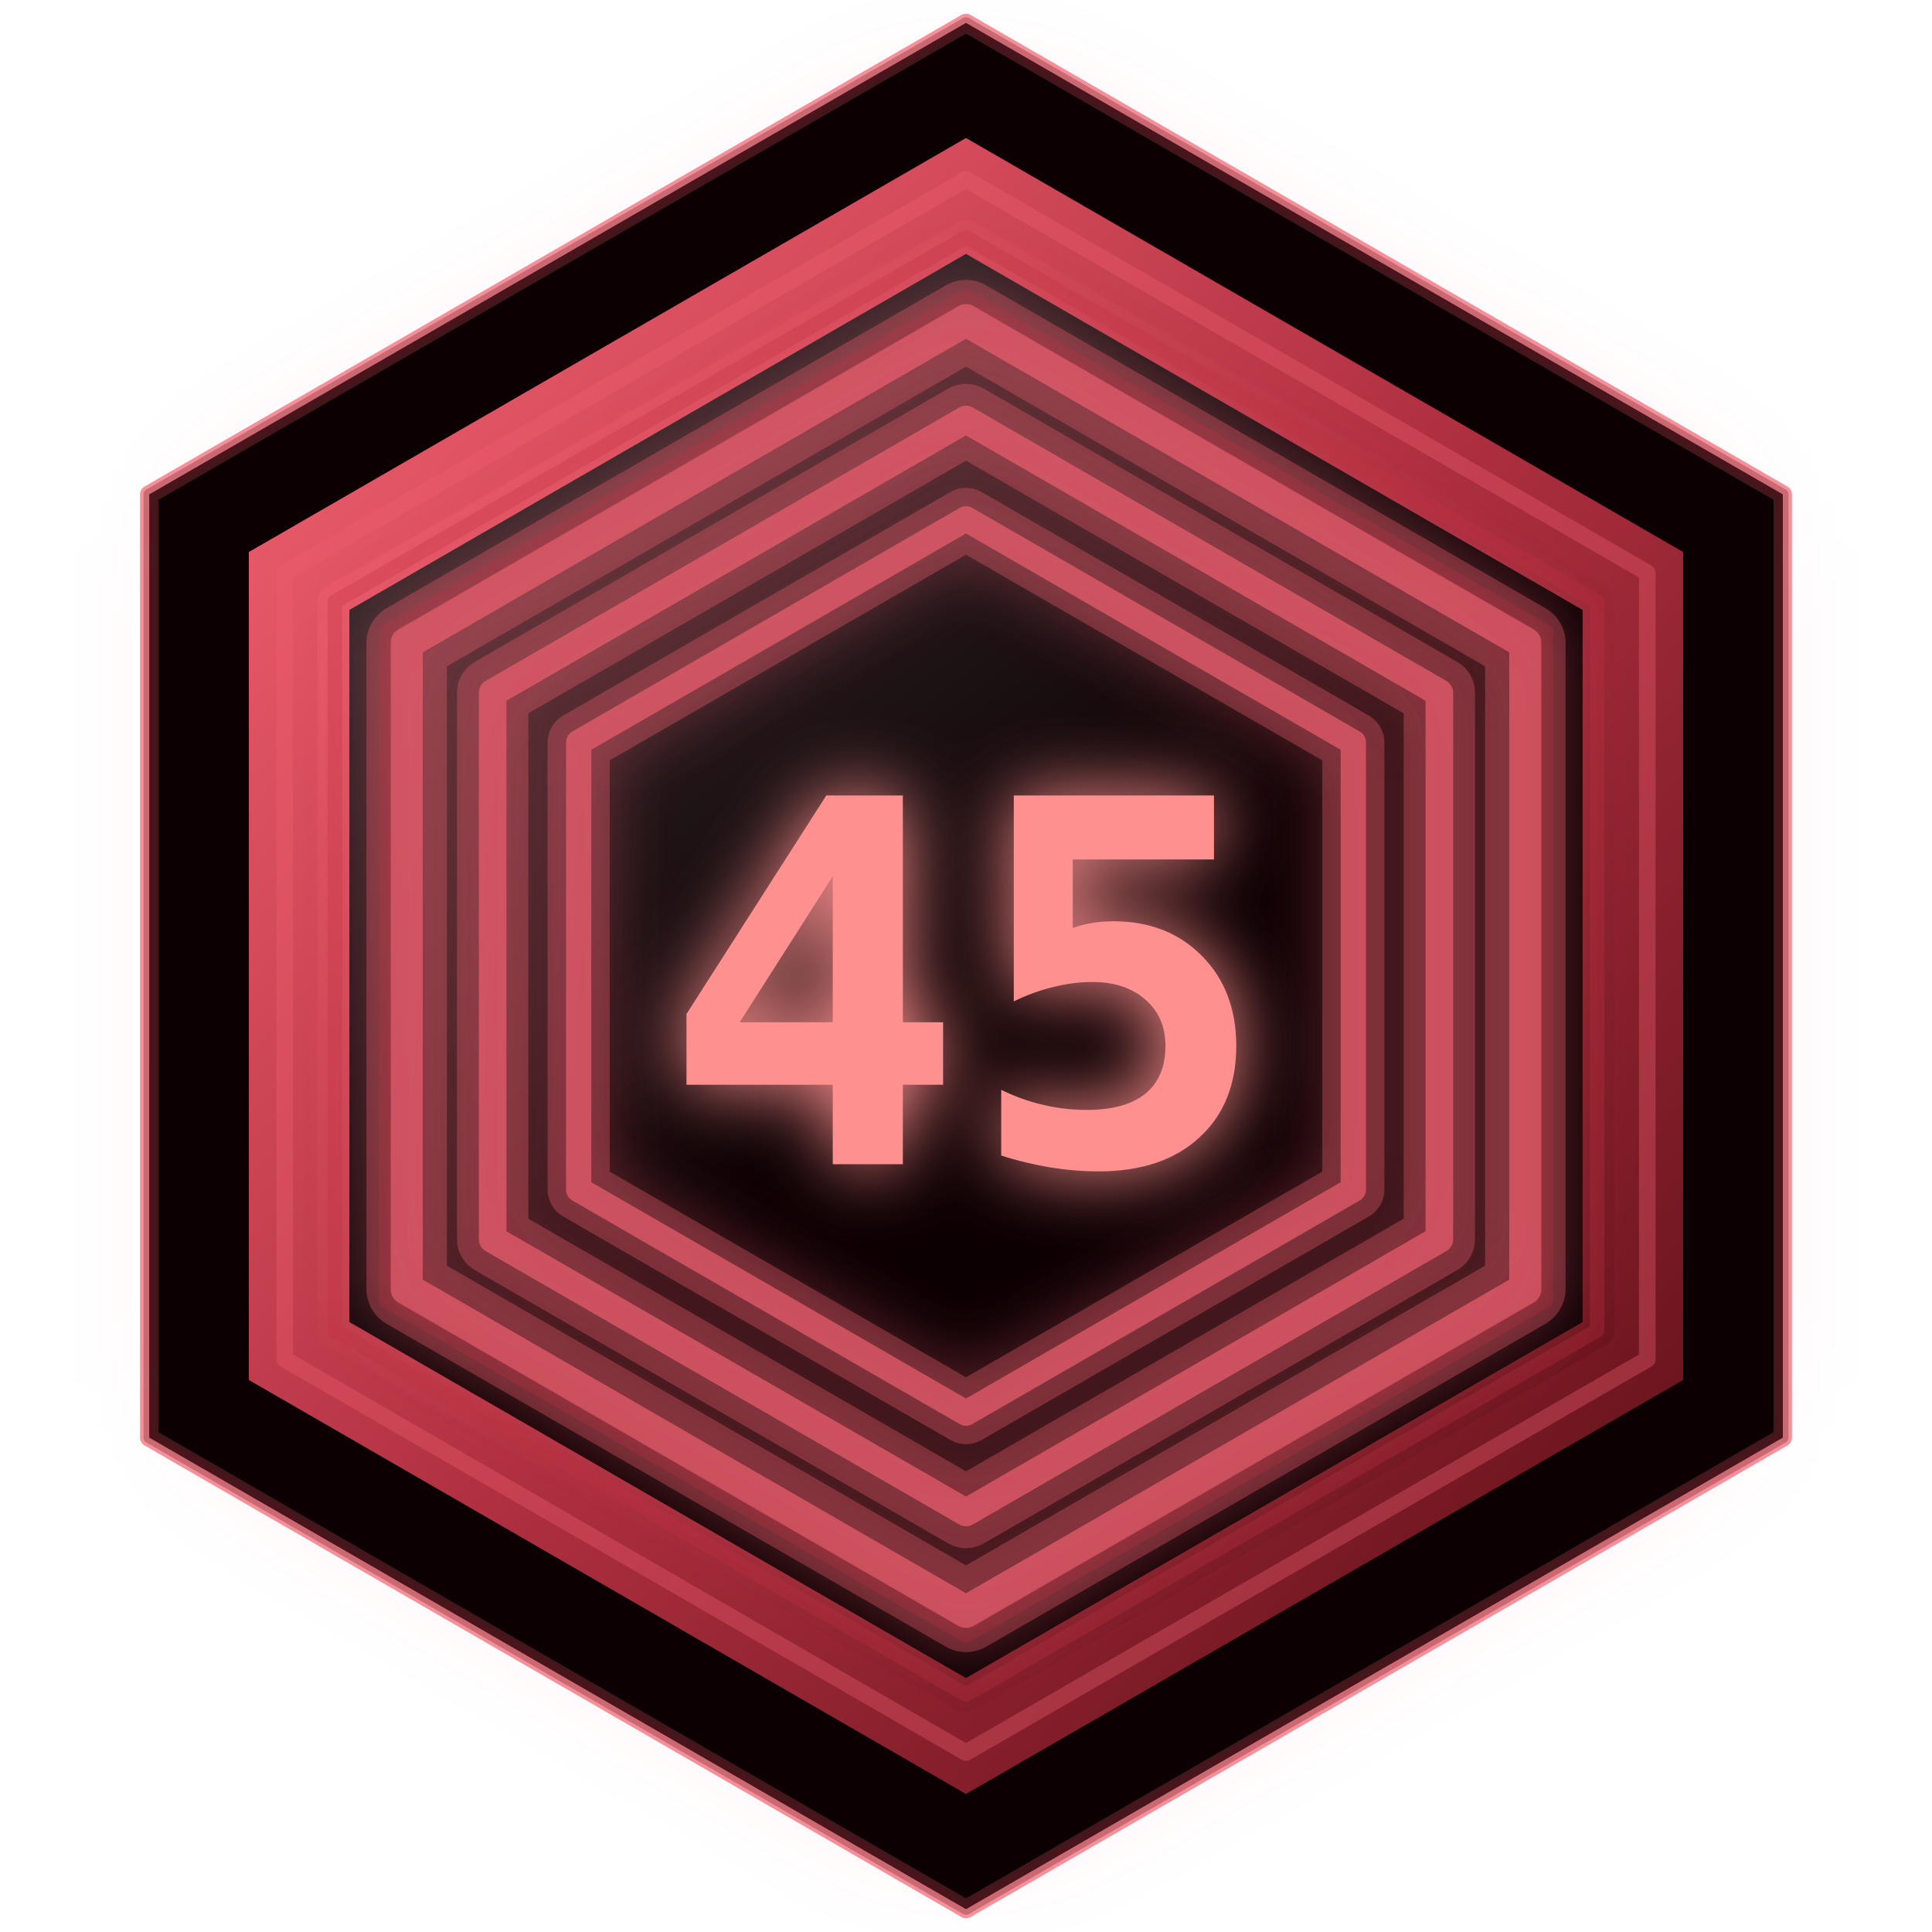
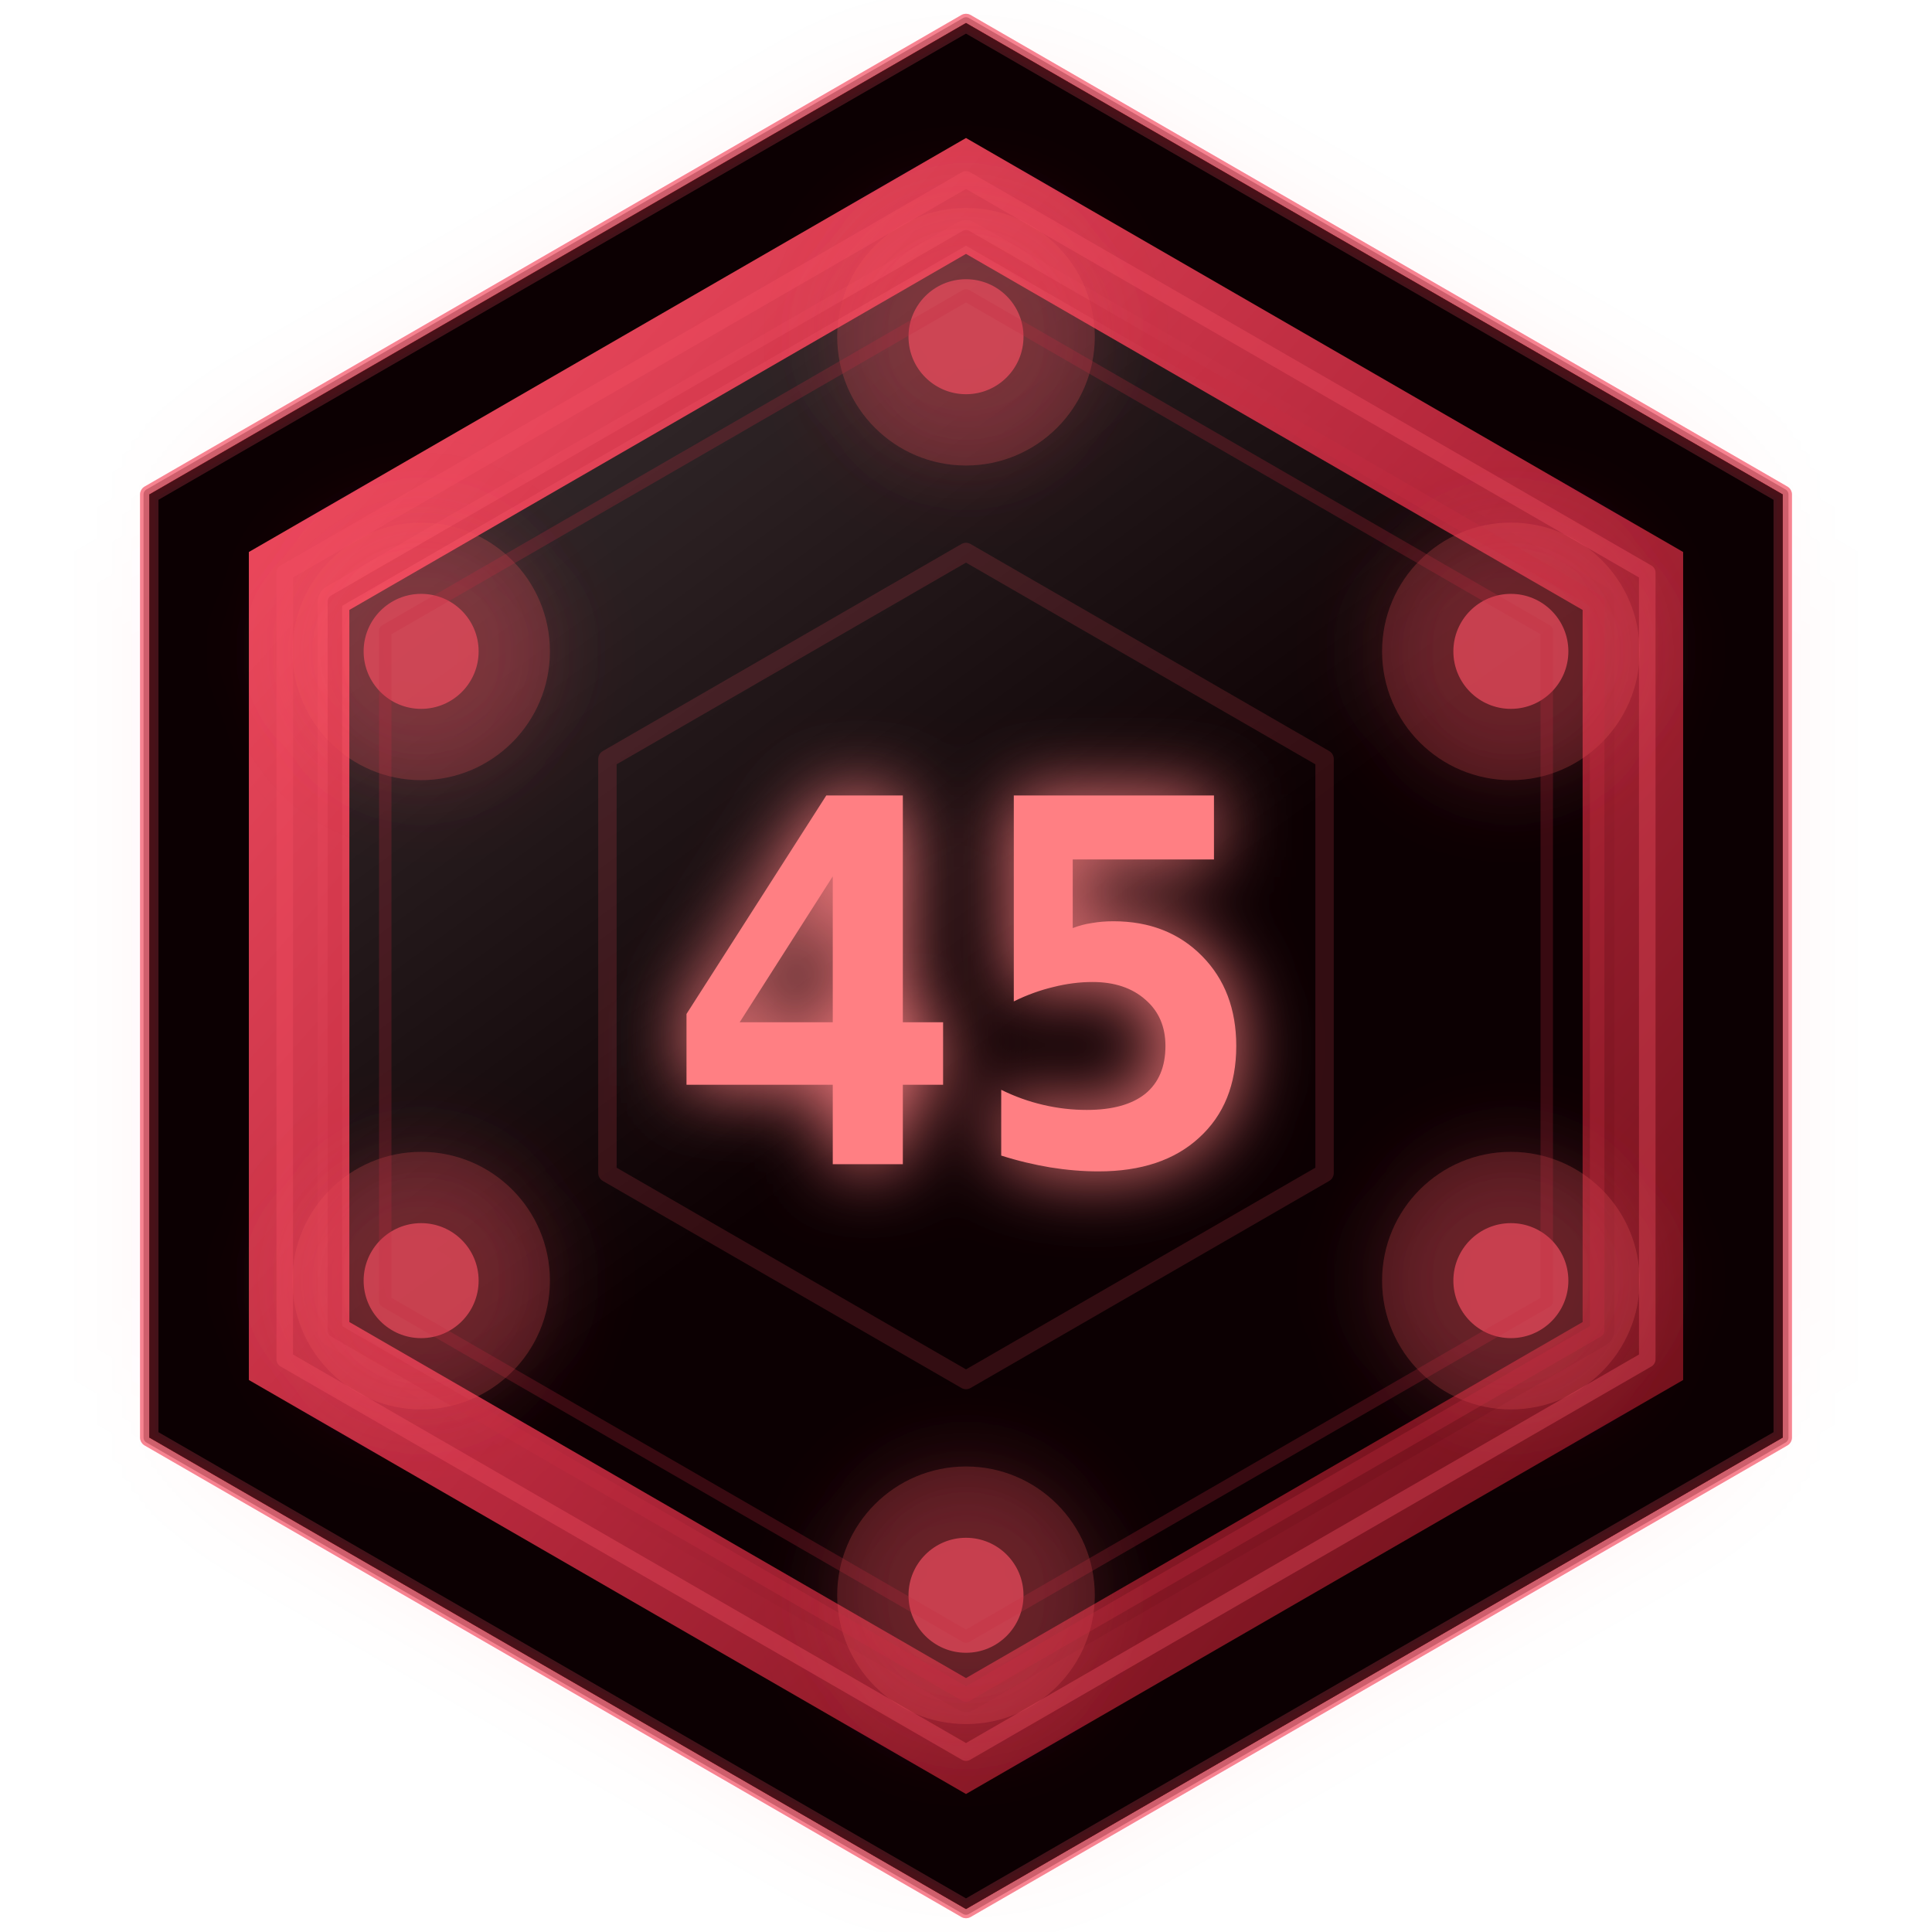
<svg xmlns="http://www.w3.org/2000/svg" width="84" height="84" viewBox="0 0 84 84" role="img" aria-label="Level 45 Badge">
  <defs>
    <radialGradient id="bglv45" cx="35%" cy="28%" r="72%">
      <stop offset="0%" stop-color="#0c0002" />
      <stop offset="100%" stop-color="#0c0002" />
    </radialGradient>
    <linearGradient id="rimlv45" x1="5%" y1="5%" x2="95%" y2="95%">
-       <stop offset="0%" stop-color="#f06070" />
-       <stop offset="50%" stop-color="#b03040" />
-       <stop offset="100%" stop-color="#601018" />
+       <stop offset="0%" stop-color="#f44e62" />
+       <stop offset="50%" stop-color="#b6283c" />
+       <stop offset="100%" stop-color="#660d16" />
    </linearGradient>
    <linearGradient id="shlv45" x1="18%" y1="0%" x2="82%" y2="100%">
      <stop offset="0%" stop-color="white" stop-opacity="0.18" />
      <stop offset="55%" stop-color="white" stop-opacity="0" />
    </linearGradient>
    <filter id="gllv45" x="-40%" y="-40%" width="180%" height="180%">
      <feGaussianBlur stdDeviation="1.6" result="b" />
      <feMerge>
        <feMergeNode in="b" />
        <feMergeNode in="SourceGraphic" />
      </feMerge>
    </filter>
    <filter id="halolv45" x="-35%" y="-35%" width="170%" height="170%">
      <feGaussianBlur stdDeviation="3.5" result="b" />
      <feMerge>
        <feMergeNode in="b" />
        <feMergeNode in="SourceGraphic" />
      </feMerge>
    </filter>
    <linearGradient id="pglv45_0" x1="5%" y1="0%" x2="95%" y2="100%">
-       <stop offset="0%" stop-color="#f06070" stop-opacity="0.95" />
-       <stop offset="38%" stop-color="#b03040" stop-opacity="0.90" />
-       <stop offset="100%" stop-color="#601018" stop-opacity="0.85" />
+       <stop offset="0%" stop-color="#f44e62" stop-opacity="0.95" />
+       <stop offset="38%" stop-color="#b6283c" stop-opacity="0.90" />
+       <stop offset="100%" stop-color="#660d16" stop-opacity="0.85" />
    </linearGradient>
    <linearGradient id="pglv45_1" x1="5%" y1="0%" x2="95%" y2="100%">
-       <stop offset="0%" stop-color="#f06070" stop-opacity="0.95" />
-       <stop offset="38%" stop-color="#b03040" stop-opacity="0.90" />
-       <stop offset="100%" stop-color="#601018" stop-opacity="0.85" />
+       <stop offset="0%" stop-color="#f44e62" stop-opacity="0.95" />
+       <stop offset="38%" stop-color="#b6283c" stop-opacity="0.90" />
+       <stop offset="100%" stop-color="#660d16" stop-opacity="0.85" />
    </linearGradient>
    <linearGradient id="pglv45_2" x1="5%" y1="0%" x2="95%" y2="100%">
-       <stop offset="0%" stop-color="#f06070" stop-opacity="0.95" />
-       <stop offset="38%" stop-color="#b03040" stop-opacity="0.90" />
-       <stop offset="100%" stop-color="#601018" stop-opacity="0.85" />
+       <stop offset="0%" stop-color="#f44e62" stop-opacity="0.95" />
+       <stop offset="38%" stop-color="#b6283c" stop-opacity="0.90" />
+       <stop offset="100%" stop-color="#660d16" stop-opacity="0.85" />
    </linearGradient>
    <linearGradient id="pglv45_3" x1="5%" y1="0%" x2="95%" y2="100%">
-       <stop offset="0%" stop-color="#f06070" stop-opacity="0.95" />
-       <stop offset="38%" stop-color="#b03040" stop-opacity="0.90" />
-       <stop offset="100%" stop-color="#601018" stop-opacity="0.85" />
+       <stop offset="0%" stop-color="#f44e62" stop-opacity="0.95" />
+       <stop offset="38%" stop-color="#b6283c" stop-opacity="0.90" />
+       <stop offset="100%" stop-color="#660d16" stop-opacity="0.85" />
    </linearGradient>
-     <filter id="rotGlowlv45" x="-30%" y="-30%" width="160%" height="160%">
-       <feGaussianBlur stdDeviation="1.4" result="b" />
+     <filter id="rotDotGlowlv45" x="-80%" y="-80%" width="360%" height="360%">
+       <feGaussianBlur stdDeviation="1.8" result="b" />
      <feMerge>
        <feMergeNode in="b" />
        <feMergeNode in="SourceGraphic" />
      </feMerge>
    </filter>
  </defs>
-   <path d="M73.18,24.00 L73.18,60.00 L42.00,78.00 L10.82,60.00 L10.82,24.00 L42.00,6.00Z" fill="#f06070" fill-opacity="0.28" filter="url(#halolv45)" />
+   <path d="M73.18,24.00 L73.18,60.00 L42.00,78.00 L10.82,60.00 L10.82,24.00 L42.00,6.00Z" fill="#f44e62" fill-opacity="0.28" filter="url(#halolv45)" />
  <path d="M75.98,22.38 L75.98,61.62 L42.00,81.24 L8.02,61.62 L8.02,22.38 L42.00,2.76Z" fill="url(#pglv45_0)" />
  <path d="M73.18,24.00 L73.18,60.00 L42.00,78.00 L10.82,60.00 L10.82,24.00 L42.00,6.00Z" fill="#0c0002" />
-   <path d="M75.98,22.38 L75.98,61.62 L42.00,81.24 L8.02,61.62 L8.02,22.38 L42.00,2.76Z" fill="none" stroke="#f06070" stroke-width="0.8" stroke-opacity="0.48" stroke-linejoin="round" />
-   <path d="M73.18,24.00 L73.18,60.00 L42.00,78.00 L10.82,60.00 L10.82,24.00 L42.00,6.00Z" fill="none" stroke="#601018" stroke-width="0.5" stroke-opacity="0.28" stroke-linejoin="round" />
+   <path d="M75.98,22.38 L75.98,61.62 L42.00,81.24 L8.02,61.62 L8.02,22.38 L42.00,2.76Z" fill="none" stroke="#f44e62" stroke-width="0.8" stroke-opacity="0.48" stroke-linejoin="round" />
+   <path d="M73.18,24.00 L73.18,60.00 L42.00,78.00 L10.82,60.00 L10.82,24.00 L42.00,6.00Z" fill="none" stroke="#660d16" stroke-width="0.5" stroke-opacity="0.28" stroke-linejoin="round" />
  <path d="M77.51,21.50 L77.51,62.50 L42.00,83.00 L6.49,62.50 L6.49,21.50 L42.00,1.00Z" fill="url(#pglv45_1)" />
  <path d="M75.98,22.38 L75.98,61.62 L42.00,81.24 L8.02,61.62 L8.02,22.38 L42.00,2.76Z" fill="#0c0002" />
-   <path d="M77.51,21.50 L77.51,62.50 L42.00,83.00 L6.49,62.50 L6.49,21.50 L42.00,1.00Z" fill="none" stroke="#f06070" stroke-width="0.8" stroke-opacity="0.40" stroke-linejoin="round" />
-   <path d="M75.98,22.38 L75.98,61.62 L42.00,81.24 L8.02,61.62 L8.02,22.38 L42.00,2.76Z" fill="none" stroke="#601018" stroke-width="0.5" stroke-opacity="0.24" stroke-linejoin="round" />
+   <path d="M77.51,21.50 L77.51,62.50 L42.00,83.00 L6.49,62.50 L6.49,21.50 L42.00,1.00Z" fill="none" stroke="#f44e62" stroke-width="0.8" stroke-opacity="0.40" stroke-linejoin="round" />
+   <path d="M75.98,22.38 L75.98,61.62 L42.00,81.24 L8.02,61.62 L8.02,22.38 L42.00,2.76Z" fill="none" stroke="#660d16" stroke-width="0.5" stroke-opacity="0.24" stroke-linejoin="round" />
  <path d="M77.51,21.50 L77.51,62.50 L42.00,83.00 L6.49,62.50 L6.49,21.50 L42.00,1.00Z" fill="url(#pglv45_2)" />
  <path d="M77.51,21.50 L77.51,62.50 L42.00,83.00 L6.49,62.50 L6.49,21.50 L42.00,1.00Z" fill="#0c0002" />
-   <path d="M77.51,21.50 L77.51,62.50 L42.00,83.00 L6.49,62.50 L6.49,21.50 L42.00,1.00Z" fill="none" stroke="#f06070" stroke-width="0.8" stroke-opacity="0.32" stroke-linejoin="round" />
-   <path d="M77.51,21.50 L77.51,62.50 L42.00,83.00 L6.49,62.50 L6.49,21.50 L42.00,1.00Z" fill="none" stroke="#601018" stroke-width="0.5" stroke-opacity="0.20" stroke-linejoin="round" />
+   <path d="M77.51,21.50 L77.51,62.50 L42.00,83.00 L6.49,62.50 L6.49,21.50 L42.00,1.00Z" fill="none" stroke="#f44e62" stroke-width="0.8" stroke-opacity="0.32" stroke-linejoin="round" />
+   <path d="M77.51,21.50 L77.51,62.50 L42.00,83.00 L6.49,62.50 L6.49,21.50 L42.00,1.00Z" fill="none" stroke="#660d16" stroke-width="0.5" stroke-opacity="0.20" stroke-linejoin="round" />
  <path d="M77.51,21.50 L77.51,62.50 L42.00,83.00 L6.49,62.50 L6.49,21.50 L42.00,1.00Z" fill="url(#pglv45_3)" />
  <path d="M77.51,21.50 L77.51,62.50 L42.00,83.00 L6.49,62.50 L6.49,21.50 L42.00,1.00Z" fill="#0c0002" />
-   <path d="M77.51,21.50 L77.51,62.50 L42.00,83.00 L6.49,62.50 L6.49,21.50 L42.00,1.00Z" fill="none" stroke="#f06070" stroke-width="0.8" stroke-opacity="0.24" stroke-linejoin="round" />
-   <path d="M77.51,21.50 L77.51,62.50 L42.00,83.00 L6.49,62.50 L6.49,21.50 L42.00,1.00Z" fill="none" stroke="#601018" stroke-width="0.5" stroke-opacity="0.16" stroke-linejoin="round" />
+   <path d="M77.51,21.50 L77.51,62.50 L42.00,83.00 L6.49,62.50 L6.49,21.50 L42.00,1.00Z" fill="none" stroke="#f44e62" stroke-width="0.8" stroke-opacity="0.24" stroke-linejoin="round" />
+   <path d="M77.51,21.50 L77.51,62.50 L42.00,83.00 L6.49,62.50 L6.49,21.50 L42.00,1.00Z" fill="none" stroke="#660d16" stroke-width="0.5" stroke-opacity="0.16" stroke-linejoin="round" />
  <path d="M73.18,24.00 L73.18,60.00 L42.00,78.00 L10.82,60.00 L10.82,24.00 L42.00,6.00Z" fill="url(#rimlv45)" />
  <path d="M69.44,26.16 L69.44,57.84 L42.00,73.68 L14.56,57.84 L14.56,26.16 L42.00,10.32Z" fill="#0c0002" />
  <path d="M69.44,26.16 L69.44,57.84 L42.00,73.68 L14.56,57.84 L14.56,26.16 L42.00,10.32Z" fill="none" stroke="url(#rimlv45)" stroke-width="1.5" stroke-linejoin="round" />
  <path d="M68.81,26.52 L68.81,57.48 L42.00,72.96 L15.19,57.48 L15.19,26.52 L42.00,11.04Z" fill="url(#bglv45)" />
  <path d="M68.81,26.52 L68.81,57.48 L42.00,72.96 L15.19,57.48 L15.19,26.52 L42.00,11.04Z" fill="url(#shlv45)" />
-   <path d="M66.32,27.96 L66.32,56.04 L42.00,70.08 L17.68,56.04 L17.68,27.96 L42.00,13.92Z" fill="none" stroke="#f06070" stroke-width="3.5" stroke-opacity="0.34" filter="url(#rotGlowlv45)" stroke-linejoin="round" />
-   <path d="M66.32,27.96 L66.32,56.04 L42.00,70.08 L17.68,56.04 L17.68,27.96 L42.00,13.92Z" fill="none" stroke="#f06070" stroke-width="1.4" stroke-opacity="0.68" stroke-linejoin="round" />
-   <path d="M62.58,53.88 L42.00,65.76 L21.42,53.88 L21.42,30.12 L42.00,18.24 L62.58,30.12Z" fill="none" stroke="#f06070" stroke-width="3.1" stroke-opacity="0.34" filter="url(#rotGlowlv45)" stroke-linejoin="round" />
-   <path d="M62.58,53.88 L42.00,65.76 L21.42,53.88 L21.42,30.12 L42.00,18.24 L62.58,30.12Z" fill="none" stroke="#f06070" stroke-width="1.2" stroke-opacity="0.68" stroke-linejoin="round" />
-   <path d="M58.84,32.28 L58.84,51.72 L42.00,61.44 L25.16,51.72 L25.16,32.28 L42.00,22.56Z" fill="none" stroke="#f06070" stroke-width="2.7" stroke-opacity="0.34" filter="url(#rotGlowlv45)" stroke-linejoin="round" />
-   <path d="M58.84,32.28 L58.84,51.72 L42.00,61.44 L25.16,51.72 L25.16,32.28 L42.00,22.56Z" fill="none" stroke="#f06070" stroke-width="1.1" stroke-opacity="0.68" stroke-linejoin="round" />
-   <path d="M71.62,24.90 L71.62,59.10 L42.00,76.20 L12.38,59.10 L12.38,24.90 L42.00,7.80Z" fill="none" stroke="#f06070" stroke-width="0.72" stroke-opacity="0.36" stroke-linejoin="round" />
-   <path d="M69.44,26.16 L69.44,57.84 L42.00,73.68 L14.56,57.84 L14.56,26.16 L42.00,10.32Z" fill="none" stroke="#c03040" stroke-width="0.63" stroke-opacity="0.30" stroke-linejoin="round" />
-   <path d="M67.25,27.42 L67.25,56.58 L42.00,71.16 L16.75,56.58 L16.75,27.42 L42.00,12.84Z" fill="none" stroke="#c03040" stroke-width="0.54" stroke-opacity="0.24" stroke-linejoin="round" />
-   <text x="42" y="43" text-anchor="middle" dominant-baseline="central" font-family="Orbitron,monospace" font-weight="900" font-size="22" fill="#ff9090" filter="url(#gllv45)">45</text>
+   <circle cx="65.69" cy="28.32" r="5.6" fill="#f44e62" fill-opacity="0.23" filter="url(#rotDotGlowlv45)" />
+   <circle cx="65.69" cy="28.32" r="2.5" fill="#f44e62" fill-opacity="0.67" />
+   <circle cx="65.69" cy="55.68" r="5.6" fill="#f44e62" fill-opacity="0.23" filter="url(#rotDotGlowlv45)" />
+   <circle cx="65.69" cy="55.68" r="2.5" fill="#f44e62" fill-opacity="0.67" />
+   <circle cx="42.00" cy="69.36" r="5.6" fill="#f44e62" fill-opacity="0.23" filter="url(#rotDotGlowlv45)" />
+   <circle cx="42.00" cy="69.36" r="2.5" fill="#f44e62" fill-opacity="0.67" />
+   <circle cx="18.31" cy="55.68" r="5.6" fill="#f44e62" fill-opacity="0.23" filter="url(#rotDotGlowlv45)" />
+   <circle cx="18.31" cy="55.68" r="2.5" fill="#f44e62" fill-opacity="0.67" />
+   <circle cx="18.31" cy="28.32" r="5.6" fill="#f44e62" fill-opacity="0.23" filter="url(#rotDotGlowlv45)" />
+   <circle cx="18.31" cy="28.32" r="2.5" fill="#f44e62" fill-opacity="0.67" />
+   <circle cx="42.00" cy="14.64" r="5.6" fill="#f44e62" fill-opacity="0.23" filter="url(#rotDotGlowlv45)" />
+   <circle cx="42.00" cy="14.64" r="2.5" fill="#f44e62" fill-opacity="0.67" />
+   <path d="M57.59,33.00 L57.59,51.00 L42.00,60.00 L26.41,51.00 L26.41,33.00 L42.00,24.00Z" fill="none" stroke="#f44e62" stroke-width="0.8" stroke-opacity="0.17" stroke-linejoin="round" />
+   <path d="M71.62,24.90 L71.62,59.10 L42.00,76.20 L12.38,59.10 L12.38,24.90 L42.00,7.80Z" fill="none" stroke="#f44e62" stroke-width="0.72" stroke-opacity="0.36" stroke-linejoin="round" />
+   <path d="M69.44,26.16 L69.44,57.84 L42.00,73.68 L14.56,57.84 L14.56,26.16 L42.00,10.32Z" fill="none" stroke="#c52c40" stroke-width="0.63" stroke-opacity="0.30" stroke-linejoin="round" />
+   <path d="M67.25,27.42 L67.25,56.58 L42.00,71.16 L16.75,56.58 L16.75,27.42 L42.00,12.84Z" fill="none" stroke="#c52c40" stroke-width="0.54" stroke-opacity="0.24" stroke-linejoin="round" />
+   <text x="42" y="43" text-anchor="middle" dominant-baseline="central" font-family="Orbitron,monospace" font-weight="900" font-size="22" fill="#ff7f83" filter="url(#gllv45)">45</text>
</svg>
